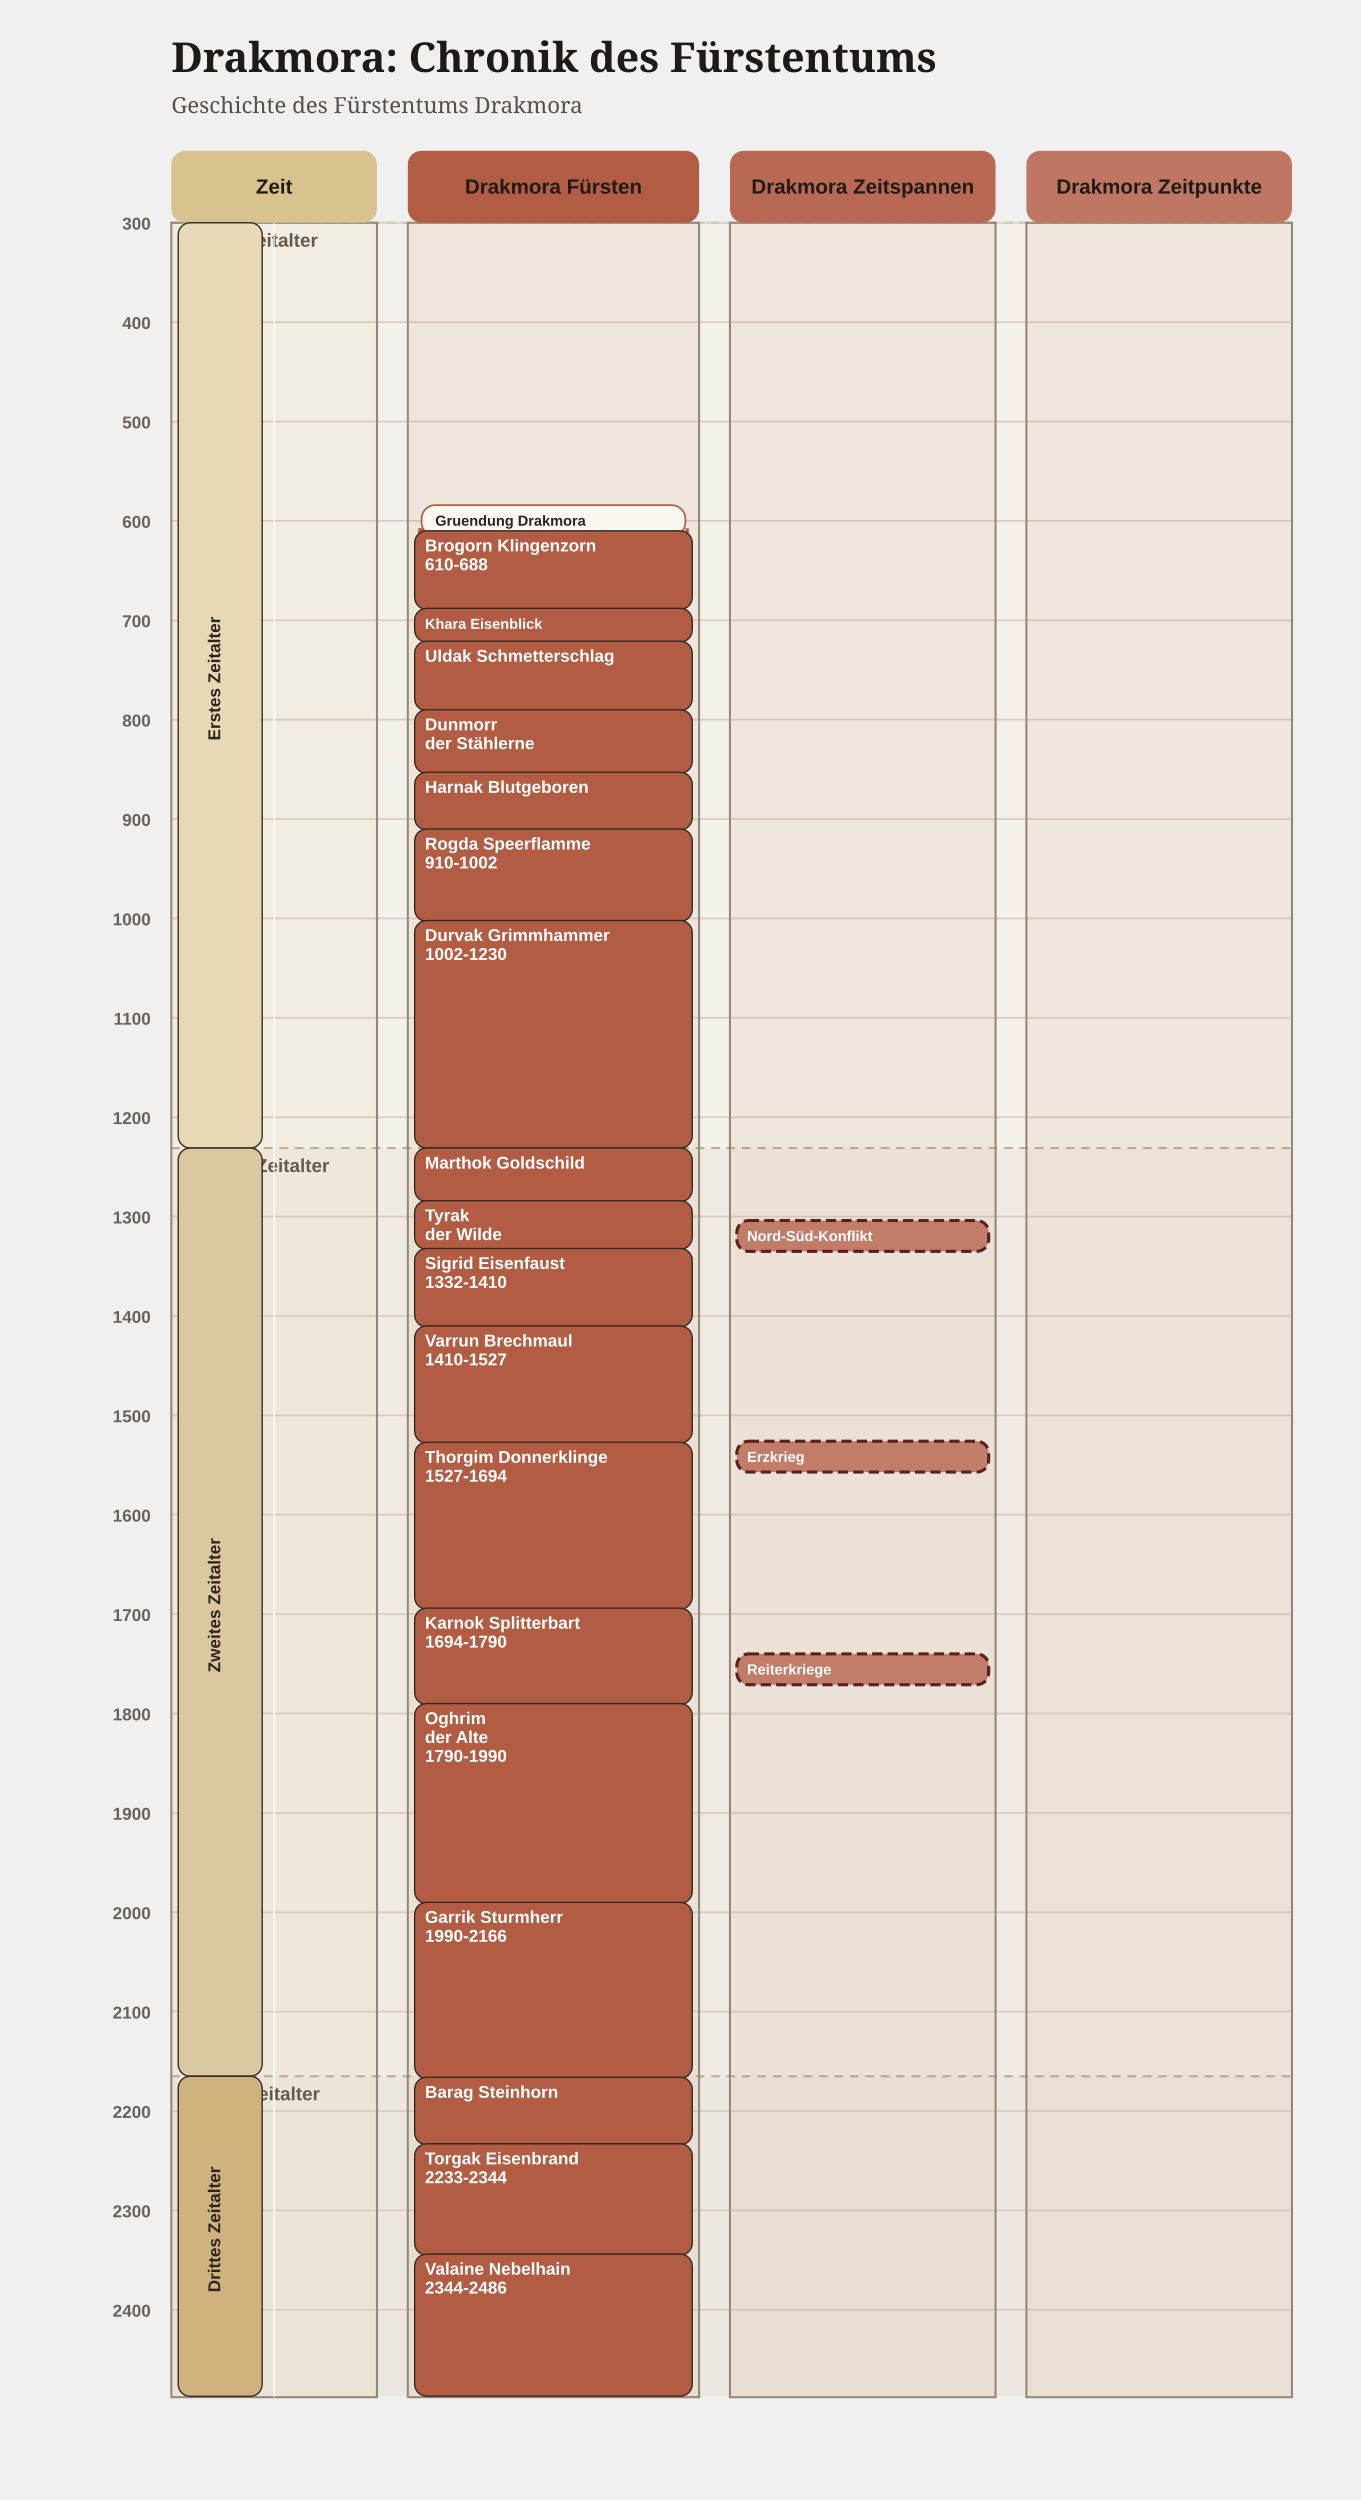
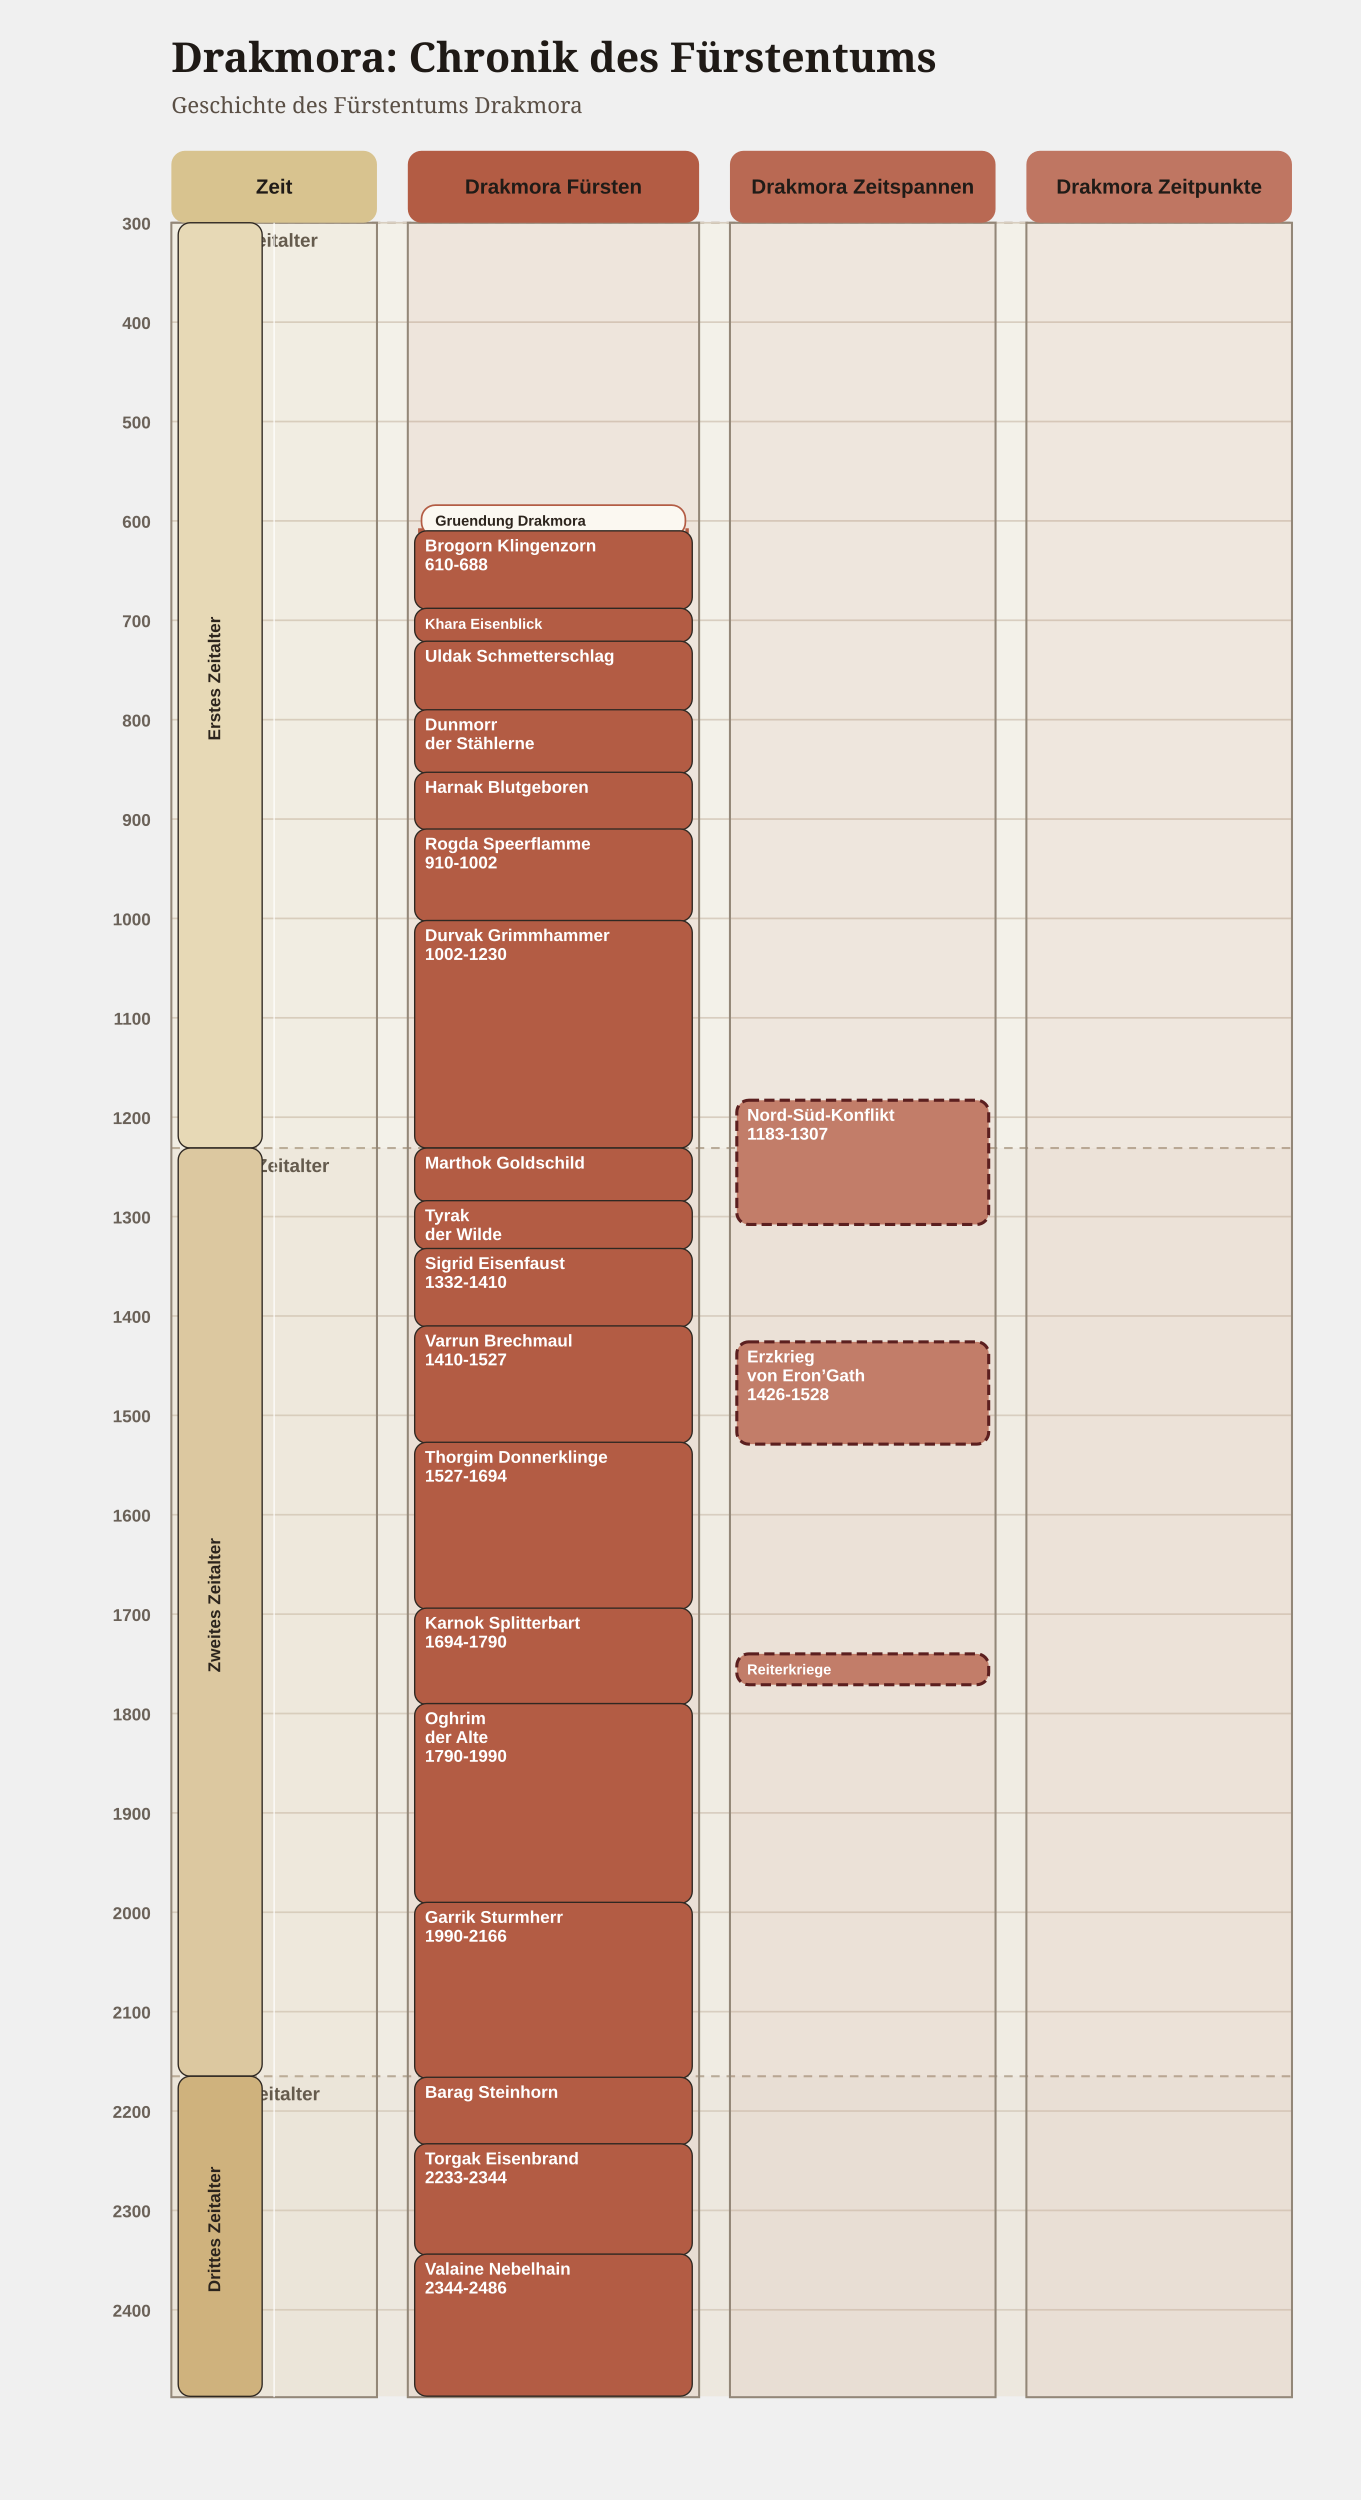
<svg xmlns="http://www.w3.org/2000/svg" width="794" height="1459" viewBox="0 0 794 1459" role="img" aria-labelledby="title desc">
  <style>.title{font:700 24px Georgia, serif;fill:#1f1a16;}.subtitle{font:400 13px Georgia, serif;fill:#5a4f45;}.axis-label{font:600 11px Arial, sans-serif;fill:#5b5248;}.year-label{font:600 10px Arial, sans-serif;fill:#6a6158;}.column-label{font:700 12px Arial, sans-serif;fill:#201b17;}.item-label{font:600 10px Arial, sans-serif;fill:#ffffff;}.item-label-small{font:600 8.5px Arial, sans-serif;fill:#ffffff;}.item-label-dark{font:600 10px Arial, sans-serif;fill:#2c241d;}.item-label-dark-small{font:600 8.5px Arial, sans-serif;fill:#2c241d;}.lane-divider{stroke:#ffffff;stroke-width:1;opacity:0.7;}.column-border{stroke:#938778;stroke-width:1.2;fill:none;}.year-grid{stroke:#d8cec0;stroke-width:1;}.era-line{stroke:#b8ab98;stroke-width:1.2;stroke-dasharray:5 4;}.point-line{stroke:#3a3129;stroke-width:1.4;}</style>
  <text class="title" x="100" y="42">Drakmora: Chronik des Fürstentums</text>
  <text class="subtitle" x="100" y="66">Geschichte des Fürstentums Drakmora</text>
  <rect x="100" y="130.0" width="654" height="540.0" fill="#f7f1df" opacity="0.45" />
  <text class="axis-label" x="106" y="144.0">Erstes Zeitalter</text>
  <line class="era-line" x1="100" y1="130.0" x2="754" y2="130.0" />
  <rect x="100" y="670.0" width="654" height="541.7" fill="#efe6d2" opacity="0.45" />
  <text class="axis-label" x="106" y="684.0">Zweites Zeitalter</text>
  <line class="era-line" x1="100" y1="670.0" x2="754" y2="670.0" />
  <rect x="100" y="1211.7" width="654" height="186.8" fill="#e8ddca" opacity="0.45" />
  <text class="axis-label" x="106" y="1225.7">Drittes Zeitalter</text>
  <line class="era-line" x1="100" y1="1211.7" x2="754" y2="1211.7" />
  <line class="year-grid" x1="100" y1="130.0" x2="754" y2="130.0" />
  <text class="year-label" x="88" y="134.0" text-anchor="end">300</text>
  <line class="year-grid" x1="100" y1="188.0" x2="754" y2="188.0" />
  <text class="year-label" x="88" y="192.0" text-anchor="end">400</text>
  <line class="year-grid" x1="100" y1="246.0" x2="754" y2="246.0" />
  <text class="year-label" x="88" y="250.0" text-anchor="end">500</text>
  <line class="year-grid" x1="100" y1="304.0" x2="754" y2="304.0" />
  <text class="year-label" x="88" y="308.0" text-anchor="end">600</text>
  <line class="year-grid" x1="100" y1="362.0" x2="754" y2="362.0" />
  <text class="year-label" x="88" y="366.0" text-anchor="end">700</text>
  <line class="year-grid" x1="100" y1="420.0" x2="754" y2="420.0" />
  <text class="year-label" x="88" y="424.0" text-anchor="end">800</text>
  <line class="year-grid" x1="100" y1="478.0" x2="754" y2="478.0" />
  <text class="year-label" x="88" y="482.0" text-anchor="end">900</text>
  <line class="year-grid" x1="100" y1="536.0" x2="754" y2="536.0" />
  <text class="year-label" x="88" y="540.0" text-anchor="end">1000</text>
  <line class="year-grid" x1="100" y1="594.0" x2="754" y2="594.0" />
  <text class="year-label" x="88" y="598.0" text-anchor="end">1100</text>
  <line class="year-grid" x1="100" y1="652.0" x2="754" y2="652.0" />
  <text class="year-label" x="88" y="656.0" text-anchor="end">1200</text>
  <line class="year-grid" x1="100" y1="710.0" x2="754" y2="710.0" />
  <text class="year-label" x="88" y="714.0" text-anchor="end">1300</text>
  <line class="year-grid" x1="100" y1="768.0" x2="754" y2="768.0" />
  <text class="year-label" x="88" y="772.0" text-anchor="end">1400</text>
  <line class="year-grid" x1="100" y1="826.0" x2="754" y2="826.0" />
  <text class="year-label" x="88" y="830.0" text-anchor="end">1500</text>
  <line class="year-grid" x1="100" y1="884.0" x2="754" y2="884.0" />
  <text class="year-label" x="88" y="888.0" text-anchor="end">1600</text>
  <line class="year-grid" x1="100" y1="942.0" x2="754" y2="942.0" />
  <text class="year-label" x="88" y="946.0" text-anchor="end">1700</text>
  <line class="year-grid" x1="100" y1="1000.0" x2="754" y2="1000.0" />
  <text class="year-label" x="88" y="1004.0" text-anchor="end">1800</text>
  <line class="year-grid" x1="100" y1="1058.0" x2="754" y2="1058.0" />
  <text class="year-label" x="88" y="1062.0" text-anchor="end">1900</text>
  <line class="year-grid" x1="100" y1="1116.0" x2="754" y2="1116.0" />
  <text class="year-label" x="88" y="1120.0" text-anchor="end">2000</text>
  <line class="year-grid" x1="100" y1="1174.0" x2="754" y2="1174.0" />
  <text class="year-label" x="88" y="1178.0" text-anchor="end">2100</text>
  <line class="year-grid" x1="100" y1="1232.0" x2="754" y2="1232.0" />
  <text class="year-label" x="88" y="1236.0" text-anchor="end">2200</text>
  <line class="year-grid" x1="100" y1="1290.0" x2="754" y2="1290.0" />
  <text class="year-label" x="88" y="1294.0" text-anchor="end">2300</text>
  <line class="year-grid" x1="100" y1="1348.0" x2="754" y2="1348.0" />
  <text class="year-label" x="88" y="1352.0" text-anchor="end">2400</text>
  <rect x="100" y="130" width="120" height="1269" fill="rgba(216, 195, 143, 0.08)" />
  <rect class="column-border" x="100" y="130" width="120" height="1269" />
  <rect x="100" y="88" width="120" height="42" fill="#d8c38f" rx="8" ry="8" />
  <text class="column-label" x="160.0" y="113.0" text-anchor="middle">Zeit</text>
  <line class="lane-divider" x1="160.0" y1="130" x2="160.0" y2="1399" />
  <rect x="238" y="130" width="170" height="1269" fill="rgba(179, 92, 68, 0.08)" />
  <rect class="column-border" x="238" y="130" width="170" height="1269" />
  <rect x="238" y="88" width="170" height="42" fill="#b35c44" rx="8" ry="8" />
  <text class="column-label" x="323.0" y="113.0" text-anchor="middle">Drakmora Fürsten</text>
  <rect x="426" y="130" width="155" height="1269" fill="rgba(185, 105, 83, 0.08)" />
  <rect class="column-border" x="426" y="130" width="155" height="1269" />
  <rect x="426" y="88" width="155" height="42" fill="#b96953" rx="8" ry="8" />
  <text class="column-label" x="503.5" y="113.0" text-anchor="middle">Drakmora Zeitspannen</text>
  <rect x="599" y="130" width="155" height="1269" fill="rgba(191, 118, 98, 0.08)" />
  <rect class="column-border" x="599" y="130" width="155" height="1269" />
  <rect x="599" y="88" width="155" height="42" fill="#bf7662" rx="8" ry="8" />
  <text class="column-label" x="676.5" y="113.0" text-anchor="middle">Drakmora Zeitpunkte</text>
  <clipPath id="world-erstes-zeitalter-300-1230">
    <rect x="106.0" y="132.0" width="45.0" height="536.0" rx="6" ry="6" />
  </clipPath>
  <rect x="104.0" y="130.0" width="49.0" height="540.0" fill="#e7d9b6" stroke="#2f2822" stroke-width="0.8" rx="7" ry="7" />
  <g clip-path="url(#world-erstes-zeitalter-300-1230)">
    <text class="item-label-dark" text-anchor="middle" transform="translate(128.5 396.0) rotate(-90)">
      <tspan x="0" dy="0">Erstes Zeitalter</tspan>
    </text>
  </g>
  <clipPath id="world-zweites-zeitalter-1231-2164">
    <rect x="106.0" y="672.0" width="45.0" height="537.7" rx="6" ry="6" />
  </clipPath>
  <rect x="104.0" y="670.0" width="49.0" height="541.7" fill="#dcc8a0" stroke="#2f2822" stroke-width="0.8" rx="7" ry="7" />
  <g clip-path="url(#world-zweites-zeitalter-1231-2164)">
    <text class="item-label-dark" text-anchor="middle" transform="translate(128.5 936.8) rotate(-90)">
      <tspan x="0" dy="0">Zweites Zeitalter</tspan>
    </text>
  </g>
  <clipPath id="world-drittes-zeitalter-2165-2486">
    <rect x="106.0" y="1213.7" width="45.0" height="182.8" rx="6" ry="6" />
  </clipPath>
  <rect x="104.0" y="1211.7" width="49.0" height="186.8" fill="#cfb27d" stroke="#2f2822" stroke-width="0.8" rx="7" ry="7" />
  <g clip-path="url(#world-drittes-zeitalter-2165-2486)">
    <text class="item-label-dark" text-anchor="middle" transform="translate(128.5 1301.1) rotate(-90)">
      <tspan x="0" dy="0">Drittes Zeitalter</tspan>
    </text>
  </g>
  <line x1="244.0" y1="309.8" x2="402.0" y2="309.8" stroke="#b35c44" stroke-width="3" stroke-dasharray="8 5" />
  <rect x="246.0" y="294.8" width="154.0" height="18" fill="#fbf8f1" stroke="#b35c44" stroke-width="1" rx="8" ry="8" />
  <text class="item-label-dark-small" x="254.0" y="306.8">
    <tspan x="254.0" dy="0">Gruendung Drakmora</tspan>
  </text>
  <clipPath id="drakmora-rulers-brogorn-klingenzorn-610-688">
    <rect x="244.0" y="311.8" width="158.0" height="41.8" rx="6" ry="6" />
  </clipPath>
  <rect x="242.0" y="309.8" width="162.0" height="45.8" fill="#b35c44" stroke="#2f2822" stroke-width="0.8" rx="7" ry="7" />
  <g clip-path="url(#drakmora-rulers-brogorn-klingenzorn-610-688)">
    <text class="item-label" x="248.0" y="321.8">
      <tspan x="248.0" dy="0">Brogorn Klingenzorn</tspan>
      <tspan x="248.0" dy="11">610-688</tspan>
    </text>
  </g>
  <clipPath id="drakmora-rulers-khara-eisenblick-688-721">
    <rect x="244.0" y="357.0" width="158.0" height="15.7" rx="6" ry="6" />
  </clipPath>
  <rect x="242.0" y="355.0" width="162.0" height="19.7" fill="#b35c44" stroke="#2f2822" stroke-width="0.8" rx="7" ry="7" />
  <g clip-path="url(#drakmora-rulers-khara-eisenblick-688-721)">
    <text class="item-label-small" x="248.0" y="367.0">
      <tspan x="248.0" dy="0">Khara Eisenblick</tspan>
    </text>
  </g>
  <clipPath id="drakmora-rulers-uldak-schmetterschlag-721-790">
    <rect x="244.0" y="376.2" width="158.0" height="36.6" rx="6" ry="6" />
  </clipPath>
  <rect x="242.0" y="374.2" width="162.0" height="40.6" fill="#b35c44" stroke="#2f2822" stroke-width="0.8" rx="7" ry="7" />
  <g clip-path="url(#drakmora-rulers-uldak-schmetterschlag-721-790)">
    <text class="item-label" x="248.0" y="386.2">
      <tspan x="248.0" dy="0">Uldak Schmetterschlag</tspan>
    </text>
  </g>
  <clipPath id="drakmora-rulers-dunmorr-der-st-hlerne-790-853">
    <rect x="244.0" y="416.2" width="158.0" height="33.1" rx="6" ry="6" />
  </clipPath>
  <rect x="242.0" y="414.2" width="162.0" height="37.1" fill="#b35c44" stroke="#2f2822" stroke-width="0.8" rx="7" ry="7" />
  <g clip-path="url(#drakmora-rulers-dunmorr-der-st-hlerne-790-853)">
    <text class="item-label" x="248.0" y="426.2">
      <tspan x="248.0" dy="0">Dunmorr</tspan>
      <tspan x="248.0" dy="11">der Stählerne</tspan>
    </text>
  </g>
  <clipPath id="drakmora-rulers-harnak-blutgeboren-853-910">
    <rect x="244.0" y="452.7" width="158.0" height="29.6" rx="6" ry="6" />
  </clipPath>
  <rect x="242.0" y="450.7" width="162.0" height="33.6" fill="#b35c44" stroke="#2f2822" stroke-width="0.8" rx="7" ry="7" />
  <g clip-path="url(#drakmora-rulers-harnak-blutgeboren-853-910)">
    <text class="item-label" x="248.0" y="462.7">
      <tspan x="248.0" dy="0">Harnak Blutgeboren</tspan>
    </text>
  </g>
  <clipPath id="drakmora-rulers-rogda-speerflamme-910-1002">
    <rect x="244.0" y="485.8" width="158.0" height="49.9" rx="6" ry="6" />
  </clipPath>
  <rect x="242.0" y="483.8" width="162.0" height="53.9" fill="#b35c44" stroke="#2f2822" stroke-width="0.8" rx="7" ry="7" />
  <g clip-path="url(#drakmora-rulers-rogda-speerflamme-910-1002)">
    <text class="item-label" x="248.0" y="495.8">
      <tspan x="248.0" dy="0">Rogda Speerflamme</tspan>
      <tspan x="248.0" dy="11">910-1002</tspan>
    </text>
  </g>
  <clipPath id="drakmora-rulers-durvak-grimmhammer-1002-1230">
    <rect x="244.0" y="539.2" width="158.0" height="128.8" rx="6" ry="6" />
  </clipPath>
  <rect x="242.0" y="537.2" width="162.0" height="132.8" fill="#b35c44" stroke="#2f2822" stroke-width="0.8" rx="7" ry="7" />
  <g clip-path="url(#drakmora-rulers-durvak-grimmhammer-1002-1230)">
    <text class="item-label" x="248.0" y="549.2">
      <tspan x="248.0" dy="0">Durvak Grimmhammer</tspan>
      <tspan x="248.0" dy="11">1002-1230</tspan>
    </text>
  </g>
  <clipPath id="drakmora-rulers-marthok-goldschild-1231-1284">
    <rect x="244.0" y="672.0" width="158.0" height="27.3" rx="6" ry="6" />
  </clipPath>
  <rect x="242.0" y="670.0" width="162.0" height="31.3" fill="#b35c44" stroke="#2f2822" stroke-width="0.8" rx="7" ry="7" />
  <g clip-path="url(#drakmora-rulers-marthok-goldschild-1231-1284)">
    <text class="item-label" x="248.0" y="682.0">
      <tspan x="248.0" dy="0">Marthok Goldschild</tspan>
    </text>
  </g>
  <clipPath id="drakmora-rulers-tyrak-der-wilde-1284-1332">
    <rect x="244.0" y="702.7" width="158.0" height="24.4" rx="6" ry="6" />
  </clipPath>
  <rect x="242.0" y="700.7" width="162.0" height="28.4" fill="#b35c44" stroke="#2f2822" stroke-width="0.8" rx="7" ry="7" />
  <g clip-path="url(#drakmora-rulers-tyrak-der-wilde-1284-1332)">
    <text class="item-label" x="248.0" y="712.7">
      <tspan x="248.0" dy="0">Tyrak</tspan>
      <tspan x="248.0" dy="11">der Wilde</tspan>
    </text>
  </g>
  <clipPath id="drakmora-rulers-sigrid-eisenfaust-1332-1410">
    <rect x="244.0" y="730.6" width="158.0" height="41.8" rx="6" ry="6" />
  </clipPath>
  <rect x="242.0" y="728.6" width="162.0" height="45.8" fill="#b35c44" stroke="#2f2822" stroke-width="0.8" rx="7" ry="7" />
  <g clip-path="url(#drakmora-rulers-sigrid-eisenfaust-1332-1410)">
    <text class="item-label" x="248.0" y="740.6">
      <tspan x="248.0" dy="0">Sigrid Eisenfaust</tspan>
      <tspan x="248.0" dy="11">1332-1410</tspan>
    </text>
  </g>
  <clipPath id="drakmora-rulers-varrun-brechmaul-1410-1527">
    <rect x="244.0" y="775.8" width="158.0" height="64.4" rx="6" ry="6" />
  </clipPath>
  <rect x="242.0" y="773.8" width="162.0" height="68.4" fill="#b35c44" stroke="#2f2822" stroke-width="0.8" rx="7" ry="7" />
  <g clip-path="url(#drakmora-rulers-varrun-brechmaul-1410-1527)">
    <text class="item-label" x="248.0" y="785.8">
      <tspan x="248.0" dy="0">Varrun Brechmaul</tspan>
      <tspan x="248.0" dy="11">1410-1527</tspan>
    </text>
  </g>
  <clipPath id="drakmora-rulers-thorgim-donnerklinge-1527-1694">
    <rect x="244.0" y="843.7" width="158.0" height="93.4" rx="6" ry="6" />
  </clipPath>
  <rect x="242.0" y="841.7" width="162.0" height="97.4" fill="#b35c44" stroke="#2f2822" stroke-width="0.8" rx="7" ry="7" />
  <g clip-path="url(#drakmora-rulers-thorgim-donnerklinge-1527-1694)">
    <text class="item-label" x="248.0" y="853.7">
      <tspan x="248.0" dy="0">Thorgim Donnerklinge</tspan>
      <tspan x="248.0" dy="11">1527-1694</tspan>
    </text>
  </g>
  <clipPath id="drakmora-rulers-karnok-splitterbart-1694-1790">
    <rect x="244.0" y="940.5" width="158.0" height="52.3" rx="6" ry="6" />
  </clipPath>
  <rect x="242.0" y="938.5" width="162.0" height="56.3" fill="#b35c44" stroke="#2f2822" stroke-width="0.8" rx="7" ry="7" />
  <g clip-path="url(#drakmora-rulers-karnok-splitterbart-1694-1790)">
    <text class="item-label" x="248.0" y="950.5">
      <tspan x="248.0" dy="0">Karnok Splitterbart</tspan>
      <tspan x="248.0" dy="11">1694-1790</tspan>
    </text>
  </g>
  <clipPath id="drakmora-rulers-oghrim-der-alte-1790-1990">
    <rect x="244.0" y="996.2" width="158.0" height="112.6" rx="6" ry="6" />
  </clipPath>
  <rect x="242.0" y="994.2" width="162.0" height="116.6" fill="#b35c44" stroke="#2f2822" stroke-width="0.8" rx="7" ry="7" />
  <g clip-path="url(#drakmora-rulers-oghrim-der-alte-1790-1990)">
    <text class="item-label" x="248.0" y="1006.2">
      <tspan x="248.0" dy="0">Oghrim</tspan>
      <tspan x="248.0" dy="11">der Alte</tspan>
      <tspan x="248.0" dy="11">1790-1990</tspan>
    </text>
  </g>
  <clipPath id="drakmora-rulers-garrik-sturmherr-1990-2166">
    <rect x="244.0" y="1112.2" width="158.0" height="98.7" rx="6" ry="6" />
  </clipPath>
  <rect x="242.0" y="1110.2" width="162.0" height="102.7" fill="#b35c44" stroke="#2f2822" stroke-width="0.8" rx="7" ry="7" />
  <g clip-path="url(#drakmora-rulers-garrik-sturmherr-1990-2166)">
    <text class="item-label" x="248.0" y="1122.2">
      <tspan x="248.0" dy="0">Garrik Sturmherr</tspan>
      <tspan x="248.0" dy="11">1990-2166</tspan>
    </text>
  </g>
  <clipPath id="drakmora-rulers-barag-steinhorn-2166-2233">
    <rect x="244.0" y="1214.3" width="158.0" height="35.4" rx="6" ry="6" />
  </clipPath>
  <rect x="242.0" y="1212.3" width="162.0" height="39.4" fill="#b35c44" stroke="#2f2822" stroke-width="0.8" rx="7" ry="7" />
  <g clip-path="url(#drakmora-rulers-barag-steinhorn-2166-2233)">
    <text class="item-label" x="248.0" y="1224.3">
      <tspan x="248.0" dy="0">Barag Steinhorn</tspan>
    </text>
  </g>
  <clipPath id="drakmora-rulers-torgak-eisenbrand-2233-2344">
    <rect x="244.0" y="1253.1" width="158.0" height="61.0" rx="6" ry="6" />
  </clipPath>
  <rect x="242.0" y="1251.1" width="162.0" height="65.0" fill="#b35c44" stroke="#2f2822" stroke-width="0.8" rx="7" ry="7" />
  <g clip-path="url(#drakmora-rulers-torgak-eisenbrand-2233-2344)">
    <text class="item-label" x="248.0" y="1263.1">
      <tspan x="248.0" dy="0">Torgak Eisenbrand</tspan>
      <tspan x="248.0" dy="11">2233-2344</tspan>
    </text>
  </g>
  <clipPath id="drakmora-rulers-valaine-nebelhain-2344-2486">
    <rect x="244.0" y="1317.5" width="158.0" height="78.9" rx="6" ry="6" />
  </clipPath>
  <rect x="242.0" y="1315.5" width="162.0" height="82.9" fill="#b35c44" stroke="#2f2822" stroke-width="0.8" rx="7" ry="7" />
  <g clip-path="url(#drakmora-rulers-valaine-nebelhain-2344-2486)">
    <text class="item-label" x="248.0" y="1327.5">
      <tspan x="248.0" dy="0">Valaine Nebelhain</tspan>
      <tspan x="248.0" dy="11">2344-2486</tspan>
    </text>
  </g>
-   <clipPath id="drakmora-ranges-nord-s-d-konflikt-1304-1307">
-     <rect x="432.0" y="714.3" width="143.0" height="14.0" rx="6" ry="6" />
-   </clipPath>
-   <rect x="430.0" y="712.3" width="147.0" height="18.0" fill="#c27d69" stroke="#5b1f1f" stroke-width="1.8" stroke-dasharray="6 3" rx="7" ry="7" />
-   <g clip-path="url(#drakmora-ranges-nord-s-d-konflikt-1304-1307)">
-     <text class="item-label-small" x="436.0" y="724.3">
+   <clipPath id="drakmora-ranges-nord-s-d-konflikt-1183-1307">
+     <rect x="432.0" y="644.1" width="143.0" height="68.5" rx="6" ry="6" />
+   </clipPath>
+   <rect x="430.0" y="642.1" width="147.0" height="72.5" fill="#c27d69" stroke="#5b1f1f" stroke-width="1.8" stroke-dasharray="6 3" rx="7" ry="7" />
+   <g clip-path="url(#drakmora-ranges-nord-s-d-konflikt-1183-1307)">
+     <text class="item-label" x="436.0" y="654.1">
      <tspan x="436.0" dy="0">Nord-Süd-Konflikt</tspan>
-     </text>
-   </g>
-   <clipPath id="drakmora-ranges-erzkrieg-von-eron-gath-1526-1528">
-     <rect x="432.0" y="843.1" width="143.0" height="14.0" rx="6" ry="6" />
-   </clipPath>
-   <rect x="430.0" y="841.1" width="147.0" height="18.0" fill="#c27d69" stroke="#5b1f1f" stroke-width="1.8" stroke-dasharray="6 3" rx="7" ry="7" />
-   <g clip-path="url(#drakmora-ranges-erzkrieg-von-eron-gath-1526-1528)">
-     <text class="item-label-small" x="436.0" y="853.1">
+       <tspan x="436.0" dy="11">1183-1307</tspan>
+     </text>
+   </g>
+   <clipPath id="drakmora-ranges-erzkrieg-von-eron-gath-1426-1528">
+     <rect x="432.0" y="785.1" width="143.0" height="55.7" rx="6" ry="6" />
+   </clipPath>
+   <rect x="430.0" y="783.1" width="147.0" height="59.7" fill="#c27d69" stroke="#5b1f1f" stroke-width="1.8" stroke-dasharray="6 3" rx="7" ry="7" />
+   <g clip-path="url(#drakmora-ranges-erzkrieg-von-eron-gath-1426-1528)">
+     <text class="item-label" x="436.0" y="795.1">
      <tspan x="436.0" dy="0">Erzkrieg</tspan>
+       <tspan x="436.0" dy="11">von Eron’Gath</tspan>
+       <tspan x="436.0" dy="11">1426-1528</tspan>
    </text>
  </g>
  <clipPath id="drakmora-ranges-reiterkriege-der-nebelsteppe-1740-1755">
    <rect x="432.0" y="967.2" width="143.0" height="14.0" rx="6" ry="6" />
  </clipPath>
  <rect x="430.0" y="965.2" width="147.0" height="18.0" fill="#c27d69" stroke="#5b1f1f" stroke-width="1.8" stroke-dasharray="6 3" rx="7" ry="7" />
  <g clip-path="url(#drakmora-ranges-reiterkriege-der-nebelsteppe-1740-1755)">
    <text class="item-label-small" x="436.0" y="977.2">
      <tspan x="436.0" dy="0">Reiterkriege</tspan>
    </text>
  </g>
</svg>
